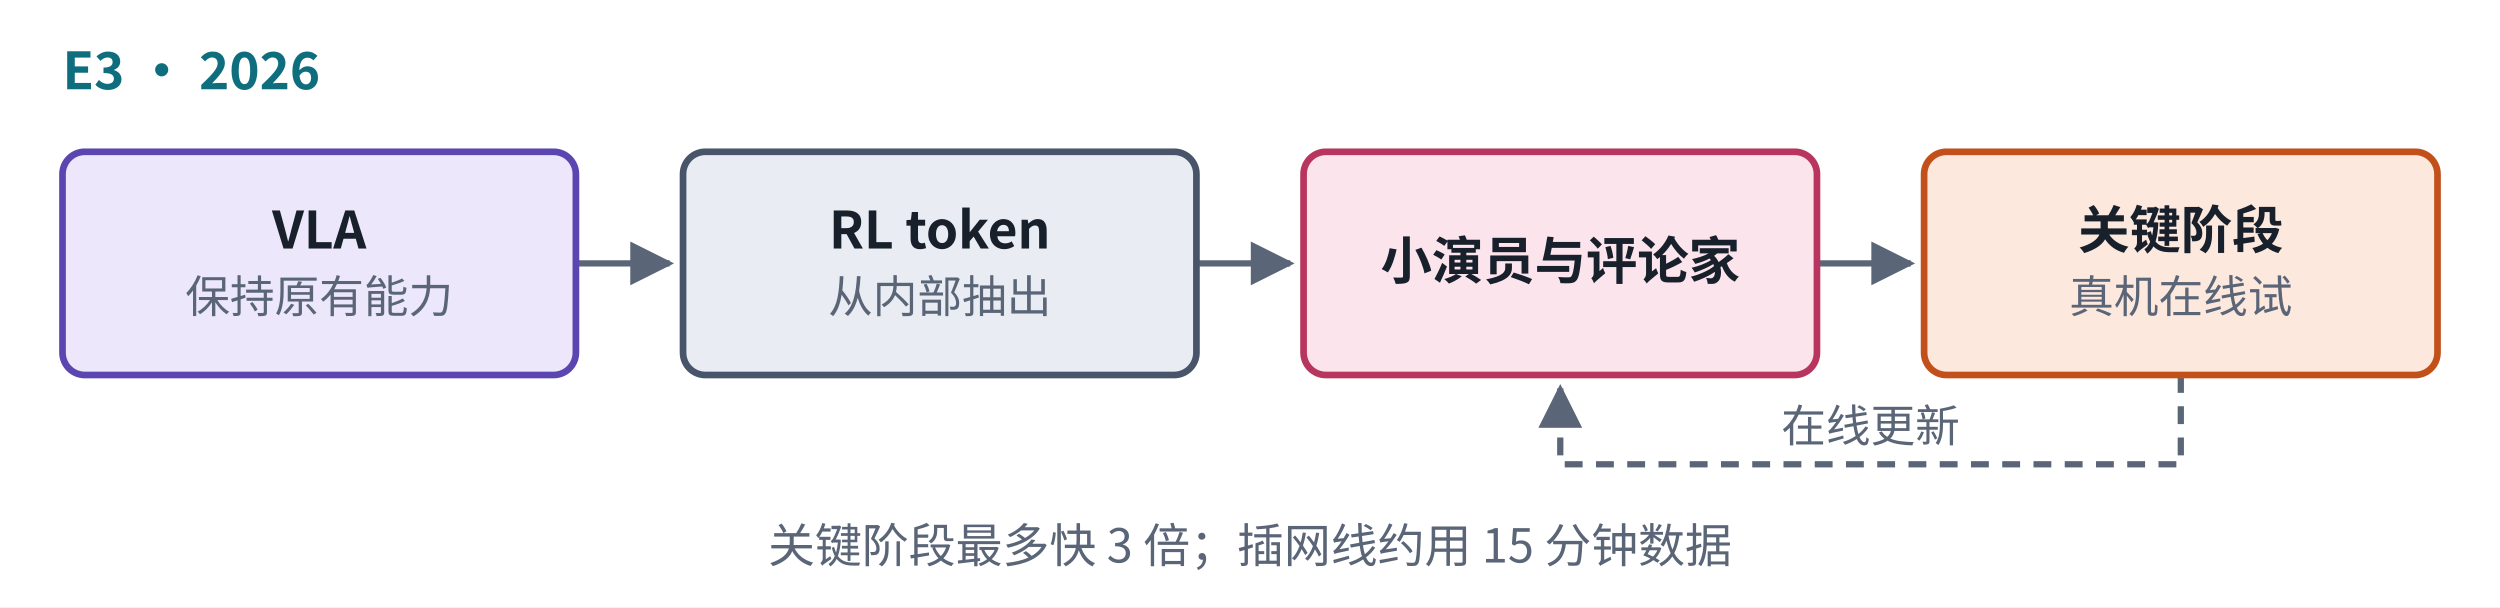
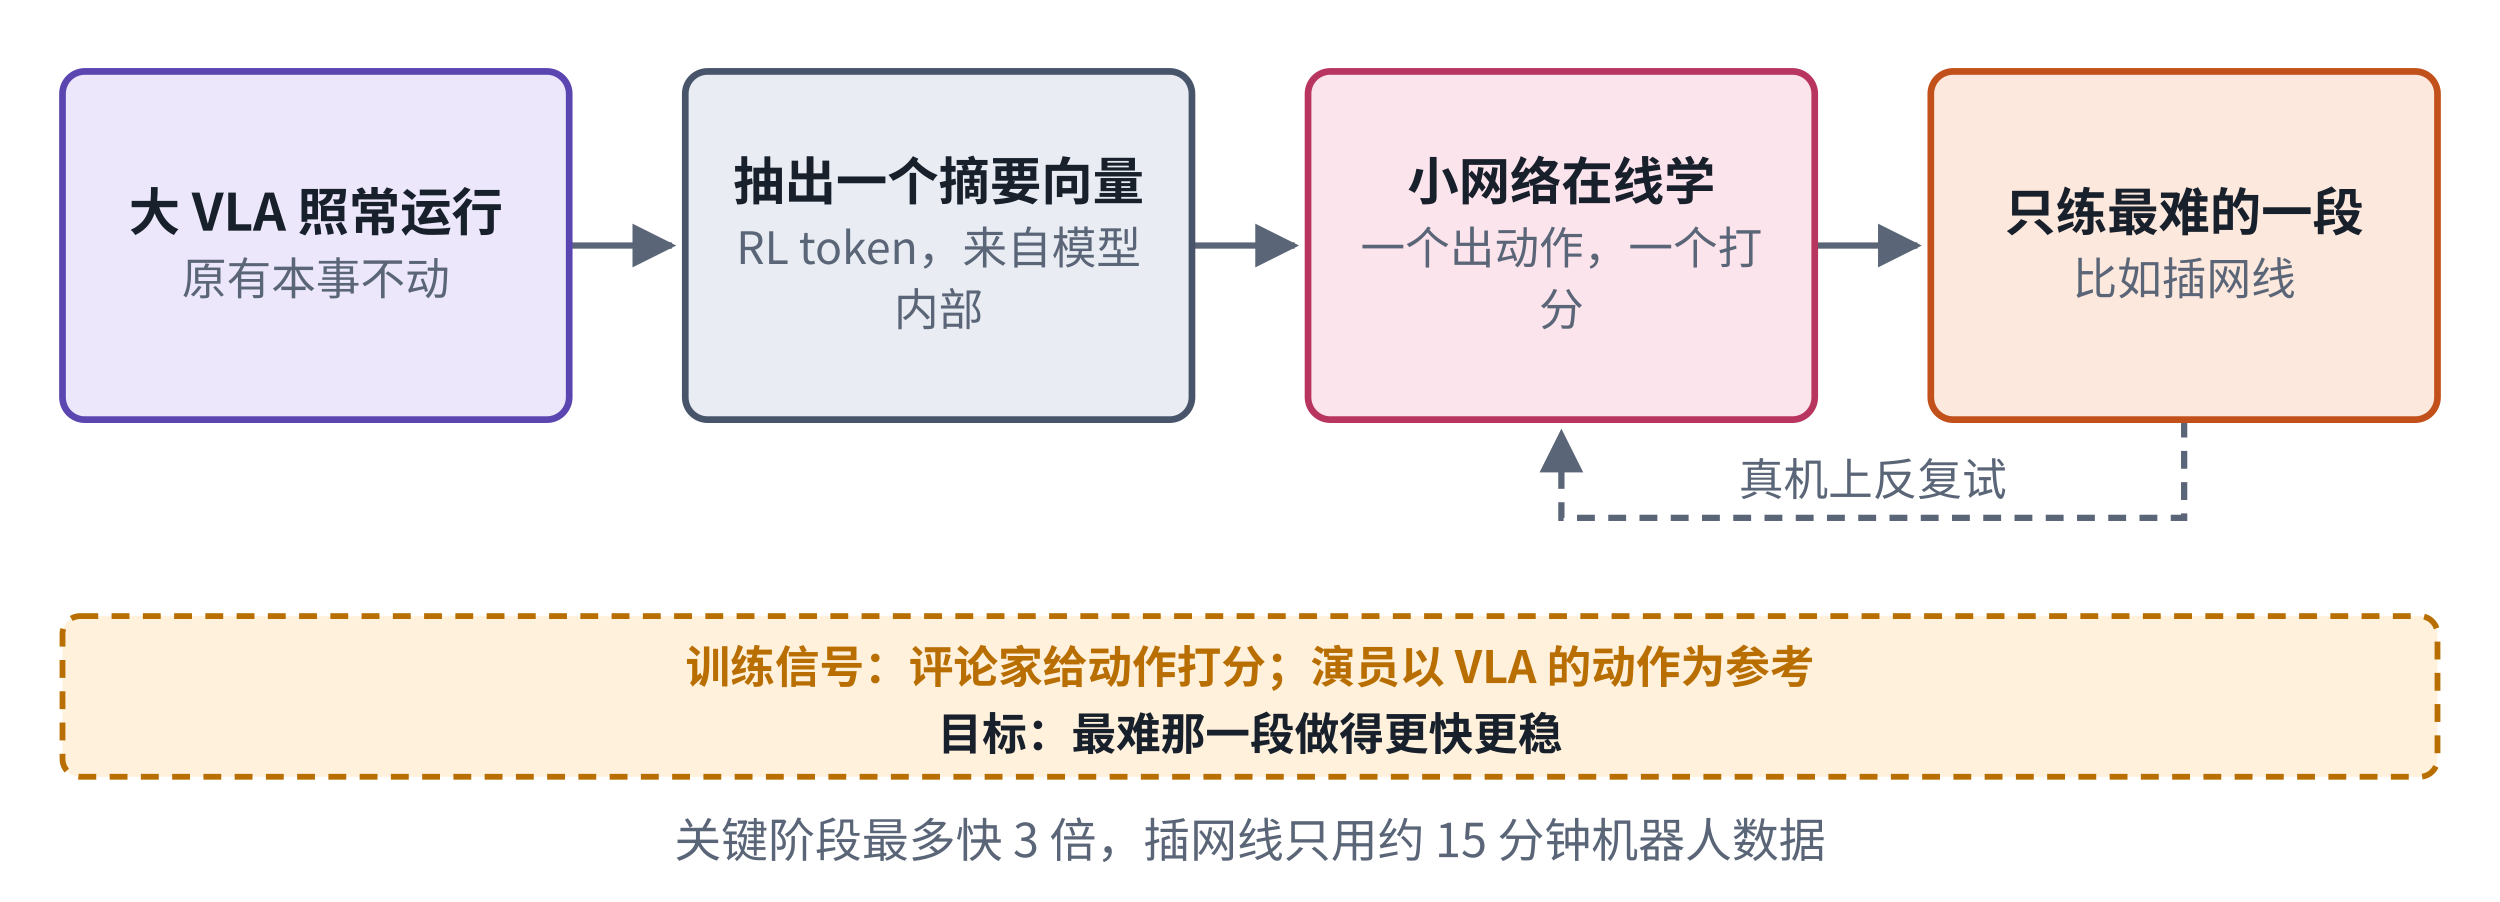
- <svg xmlns="http://www.w3.org/2000/svg" viewBox="0 0 560 136" width="560" height="136" role="img" aria-label="RLT 结构">
+ <svg xmlns="http://www.w3.org/2000/svg" viewBox="0 0 560 202" width="560" height="202" role="img" aria-label="RLT 结构">
  <defs>
    <marker id="ah-u11carde3" viewBox="0 0 10 10" refX="9" refY="5" markerWidth="7" markerHeight="7" orient="auto-start-reverse">
      <path d="M0,0 L10,5 L0,10 z" fill="#5A6577" />
    </marker>
  </defs>
-   <rect x="0" y="0" width="560" height="136" fill="#ffffff" />
-   <path d="M129,59 L150,59" fill="none" stroke="#5A6577" stroke-width="1.4" marker-end="url(#ah-u11carde3)" />
-   <path d="M268,59 L289,59" fill="none" stroke="#5A6577" stroke-width="1.4" marker-end="url(#ah-u11carde3)" />
-   <path d="M407,59 L428,59" fill="none" stroke="#5A6577" stroke-width="1.4" marker-end="url(#ah-u11carde3)" />
-   <path d="M488.5,84 L488.5,104 L349.5,104 L349.5,87" fill="none" stroke="#5A6577" stroke-width="1.4" stroke-dasharray="4 3" marker-end="url(#ah-u11carde3)" />
-   <rect x="14" y="34" width="115" height="50" rx="5" fill="#ECE7FB" stroke="#5B45B0" stroke-width="1.5" />
-   <rect x="153" y="34" width="115" height="50" rx="5" fill="#E9EDF3" stroke="#47546A" stroke-width="1.5" />
-   <rect x="292" y="34" width="115" height="50" rx="5" fill="#FCE4EC" stroke="#B83560" stroke-width="1.5" />
-   <rect x="431" y="34" width="115" height="50" rx="5" fill="#FDE8DD" stroke="#C2501A" stroke-width="1.5" />
-   <text x="14" y="20" text-anchor="start" font-size="11.5" font-weight="700" fill="#0E6E7E" font-family="PingFang SC, Noto Sans CJK SC, Microsoft YaHei, sans-serif">E3 · 2026</text>
-   <text x="71.5" y="55.665" text-anchor="middle" font-size="11.5" font-weight="600" fill="#18202C" font-family="PingFang SC, Noto Sans CJK SC, Microsoft YaHei, sans-serif">VLA</text>
-   <text x="71.5" y="70.035" text-anchor="middle" font-size="10" font-weight="400" fill="#5A6577" font-family="PingFang SC, Noto Sans CJK SC, Microsoft YaHei, sans-serif">保持原有能力</text>
-   <text x="210.5" y="55.665" text-anchor="middle" font-size="11.5" font-weight="600" fill="#18202C" font-family="PingFang SC, Noto Sans CJK SC, Microsoft YaHei, sans-serif">RL token</text>
-   <text x="210.5" y="70.035" text-anchor="middle" font-size="10" font-weight="400" fill="#5A6577" font-family="PingFang SC, Noto Sans CJK SC, Microsoft YaHei, sans-serif">从内部抽出</text>
-   <text x="349.5" y="62.565" text-anchor="middle" font-size="11.5" font-weight="600" fill="#18202C" font-family="PingFang SC, Noto Sans CJK SC, Microsoft YaHei, sans-serif">小演员与评论家</text>
-   <text x="488.5" y="55.665" text-anchor="middle" font-size="11.5" font-weight="600" fill="#18202C" font-family="PingFang SC, Noto Sans CJK SC, Microsoft YaHei, sans-serif">关键阶段</text>
-   <text x="488.5" y="70.035" text-anchor="middle" font-size="10" font-weight="400" fill="#5A6577" font-family="PingFang SC, Noto Sans CJK SC, Microsoft YaHei, sans-serif">真机在线试</text>
-   <text x="419" y="99" text-anchor="middle" font-size="10" font-weight="400" fill="#5A6577" font-family="PingFang SC, Noto Sans CJK SC, Microsoft YaHei, sans-serif" style="paint-order:stroke;stroke-width:4px;stroke-linejoin:round" stroke="#ffffff">在线更新</text>
-   <text x="280" y="126" text-anchor="middle" font-size="10.5" font-weight="500" fill="#5A6577" font-family="PingFang SC, Noto Sans CJK SC, Microsoft YaHei, sans-serif">关键阶段最多快 3 倍；插网线约用 15 分钟数据</text>
+   <rect x="0" y="0" width="560" height="202" fill="#ffffff" />
+   <path d="M127.5,55 L150.5,55" fill="none" stroke="#5A6577" stroke-width="1.4" marker-end="url(#ah-u11carde3)" />
+   <path d="M267,55 L290,55" fill="none" stroke="#5A6577" stroke-width="1.4" marker-end="url(#ah-u11carde3)" />
+   <path d="M406.5,55 L429.5,55" fill="none" stroke="#5A6577" stroke-width="1.4" marker-end="url(#ah-u11carde3)" />
+   <path d="M489.25,94 L489.25,116 L349.75,116 L349.75,97" fill="none" stroke="#5A6577" stroke-width="1.4" stroke-dasharray="4 3" marker-end="url(#ah-u11carde3)" />
+   <rect x="14" y="16" width="113.5" height="78" rx="5" fill="#ECE7FB" stroke="#5B45B0" stroke-width="1.5" />
+   <rect x="153.5" y="16" width="113.5" height="78" rx="5" fill="#E9EDF3" stroke="#47546A" stroke-width="1.5" />
+   <rect x="293" y="16" width="113.5" height="78" rx="5" fill="#FCE4EC" stroke="#B83560" stroke-width="1.5" />
+   <rect x="432.5" y="16" width="113.5" height="78" rx="5" fill="#FDE8DD" stroke="#C2501A" stroke-width="1.5" />
+   <rect x="14" y="138" width="532" height="36" rx="4" fill="#FFF1DC" stroke="#B86E00" stroke-width="1.3" stroke-dasharray="4 3" />
+   <text x="70.75" y="51.665" text-anchor="middle" font-size="11.5" font-weight="600" fill="#18202C" font-family="PingFang SC, Noto Sans CJK SC, Microsoft YaHei, sans-serif">大 VLA 照常运行</text>
+   <text x="70.75" y="66.035" text-anchor="middle" font-size="10" font-weight="400" fill="#5A6577" font-family="PingFang SC, Noto Sans CJK SC, Microsoft YaHei, sans-serif">原有本事不动</text>
+   <text x="210.25" y="44.765" text-anchor="middle" font-size="11.5" font-weight="600" fill="#18202C" font-family="PingFang SC, Noto Sans CJK SC, Microsoft YaHei, sans-serif">抽出一个摘要向量</text>
+   <text x="210.25" y="59.135" text-anchor="middle" font-size="10" font-weight="400" fill="#5A6577" font-family="PingFang SC, Noto Sans CJK SC, Microsoft YaHei, sans-serif">RL token，来自模型</text>
+   <text x="210.25" y="72.935" text-anchor="middle" font-size="10" font-weight="400" fill="#5A6577" font-family="PingFang SC, Noto Sans CJK SC, Microsoft YaHei, sans-serif">内部</text>
+   <text x="349.75" y="44.765" text-anchor="middle" font-size="11.5" font-weight="600" fill="#18202C" font-family="PingFang SC, Noto Sans CJK SC, Microsoft YaHei, sans-serif">小网络在线学</text>
+   <text x="349.75" y="59.135" text-anchor="middle" font-size="10" font-weight="400" fill="#5A6577" font-family="PingFang SC, Noto Sans CJK SC, Microsoft YaHei, sans-serif">一个出动作，一个打</text>
+   <text x="349.75" y="72.935" text-anchor="middle" font-size="10" font-weight="400" fill="#5A6577" font-family="PingFang SC, Noto Sans CJK SC, Microsoft YaHei, sans-serif">分</text>
+   <text x="489.25" y="51.665" text-anchor="middle" font-size="11.5" font-weight="600" fill="#18202C" font-family="PingFang SC, Noto Sans CJK SC, Microsoft YaHei, sans-serif">只练最难的一段</text>
+   <text x="489.25" y="66.035" text-anchor="middle" font-size="10" font-weight="400" fill="#5A6577" font-family="PingFang SC, Noto Sans CJK SC, Microsoft YaHei, sans-serif">比如插网线</text>
+   <text x="419.5" y="111" text-anchor="middle" font-size="10" font-weight="400" fill="#5A6577" font-family="PingFang SC, Noto Sans CJK SC, Microsoft YaHei, sans-serif" style="paint-order:stroke;stroke-width:4px;stroke-linejoin:round" stroke="#ffffff">真机上反复试</text>
+   <text x="280" y="153" text-anchor="middle" font-size="10" font-weight="600" fill="#B86E00" font-family="PingFang SC, Noto Sans CJK SC, Microsoft YaHei, sans-serif">训练信号：评论家给动作打分；演员以 VLA 的动作为参考</text>
+   <text x="280" y="168" text-anchor="middle" font-size="10" font-weight="600" fill="#18202C" font-family="PingFang SC, Noto Sans CJK SC, Microsoft YaHei, sans-serif">目标：最难那一段做得更快更稳</text>
+   <text x="280" y="192" text-anchor="middle" font-size="10.5" font-weight="500" fill="#5A6577" font-family="PingFang SC, Noto Sans CJK SC, Microsoft YaHei, sans-serif">关键阶段最多快 3 倍，插网线只用约 15 分钟机器人数据</text>
</svg>
